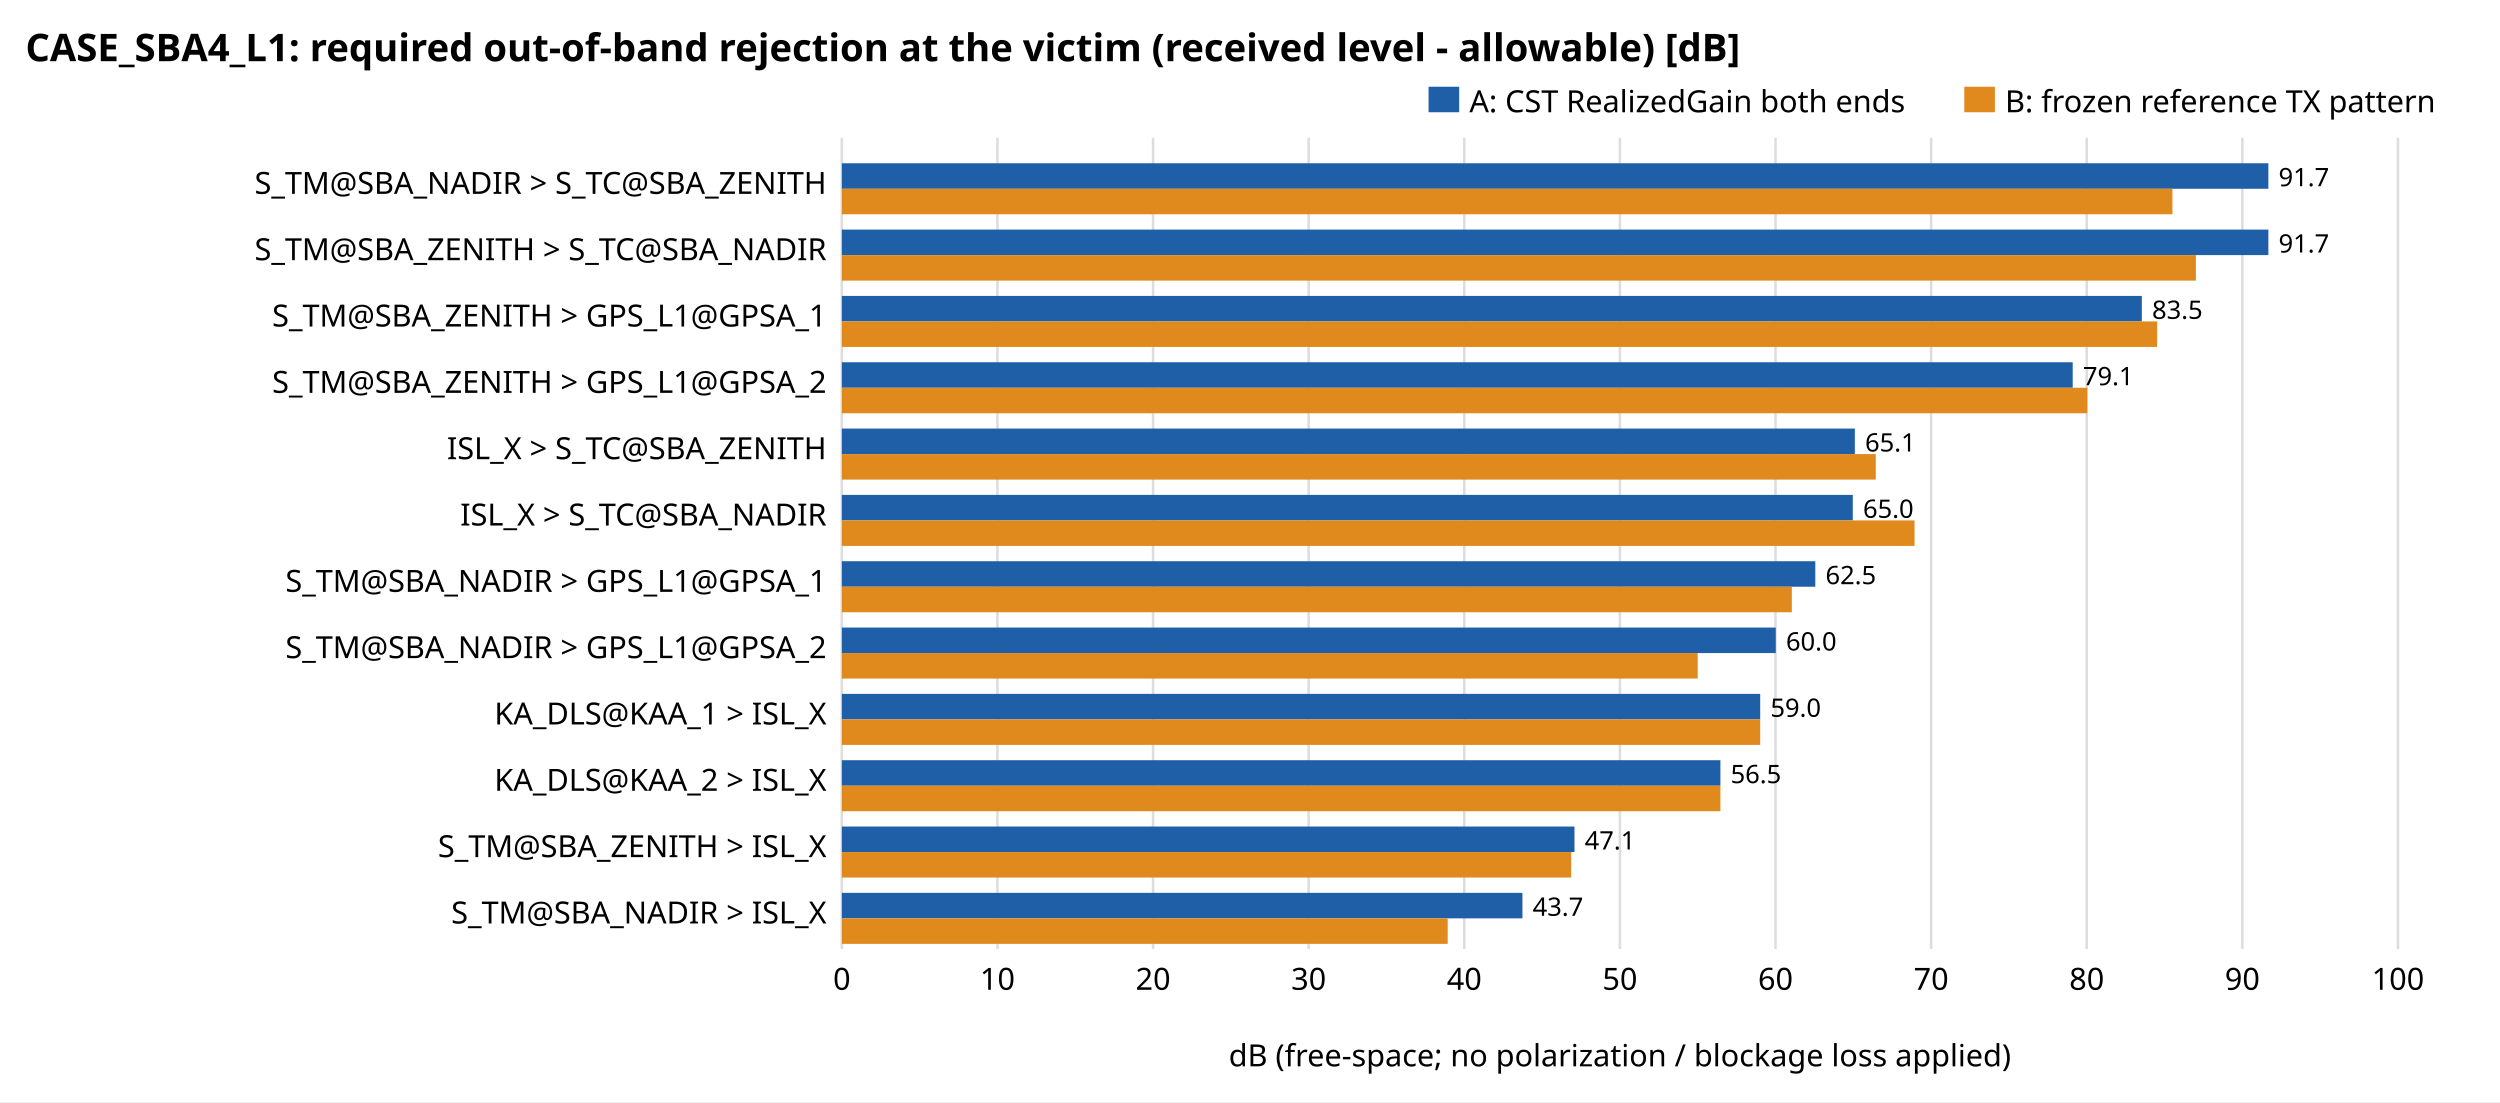
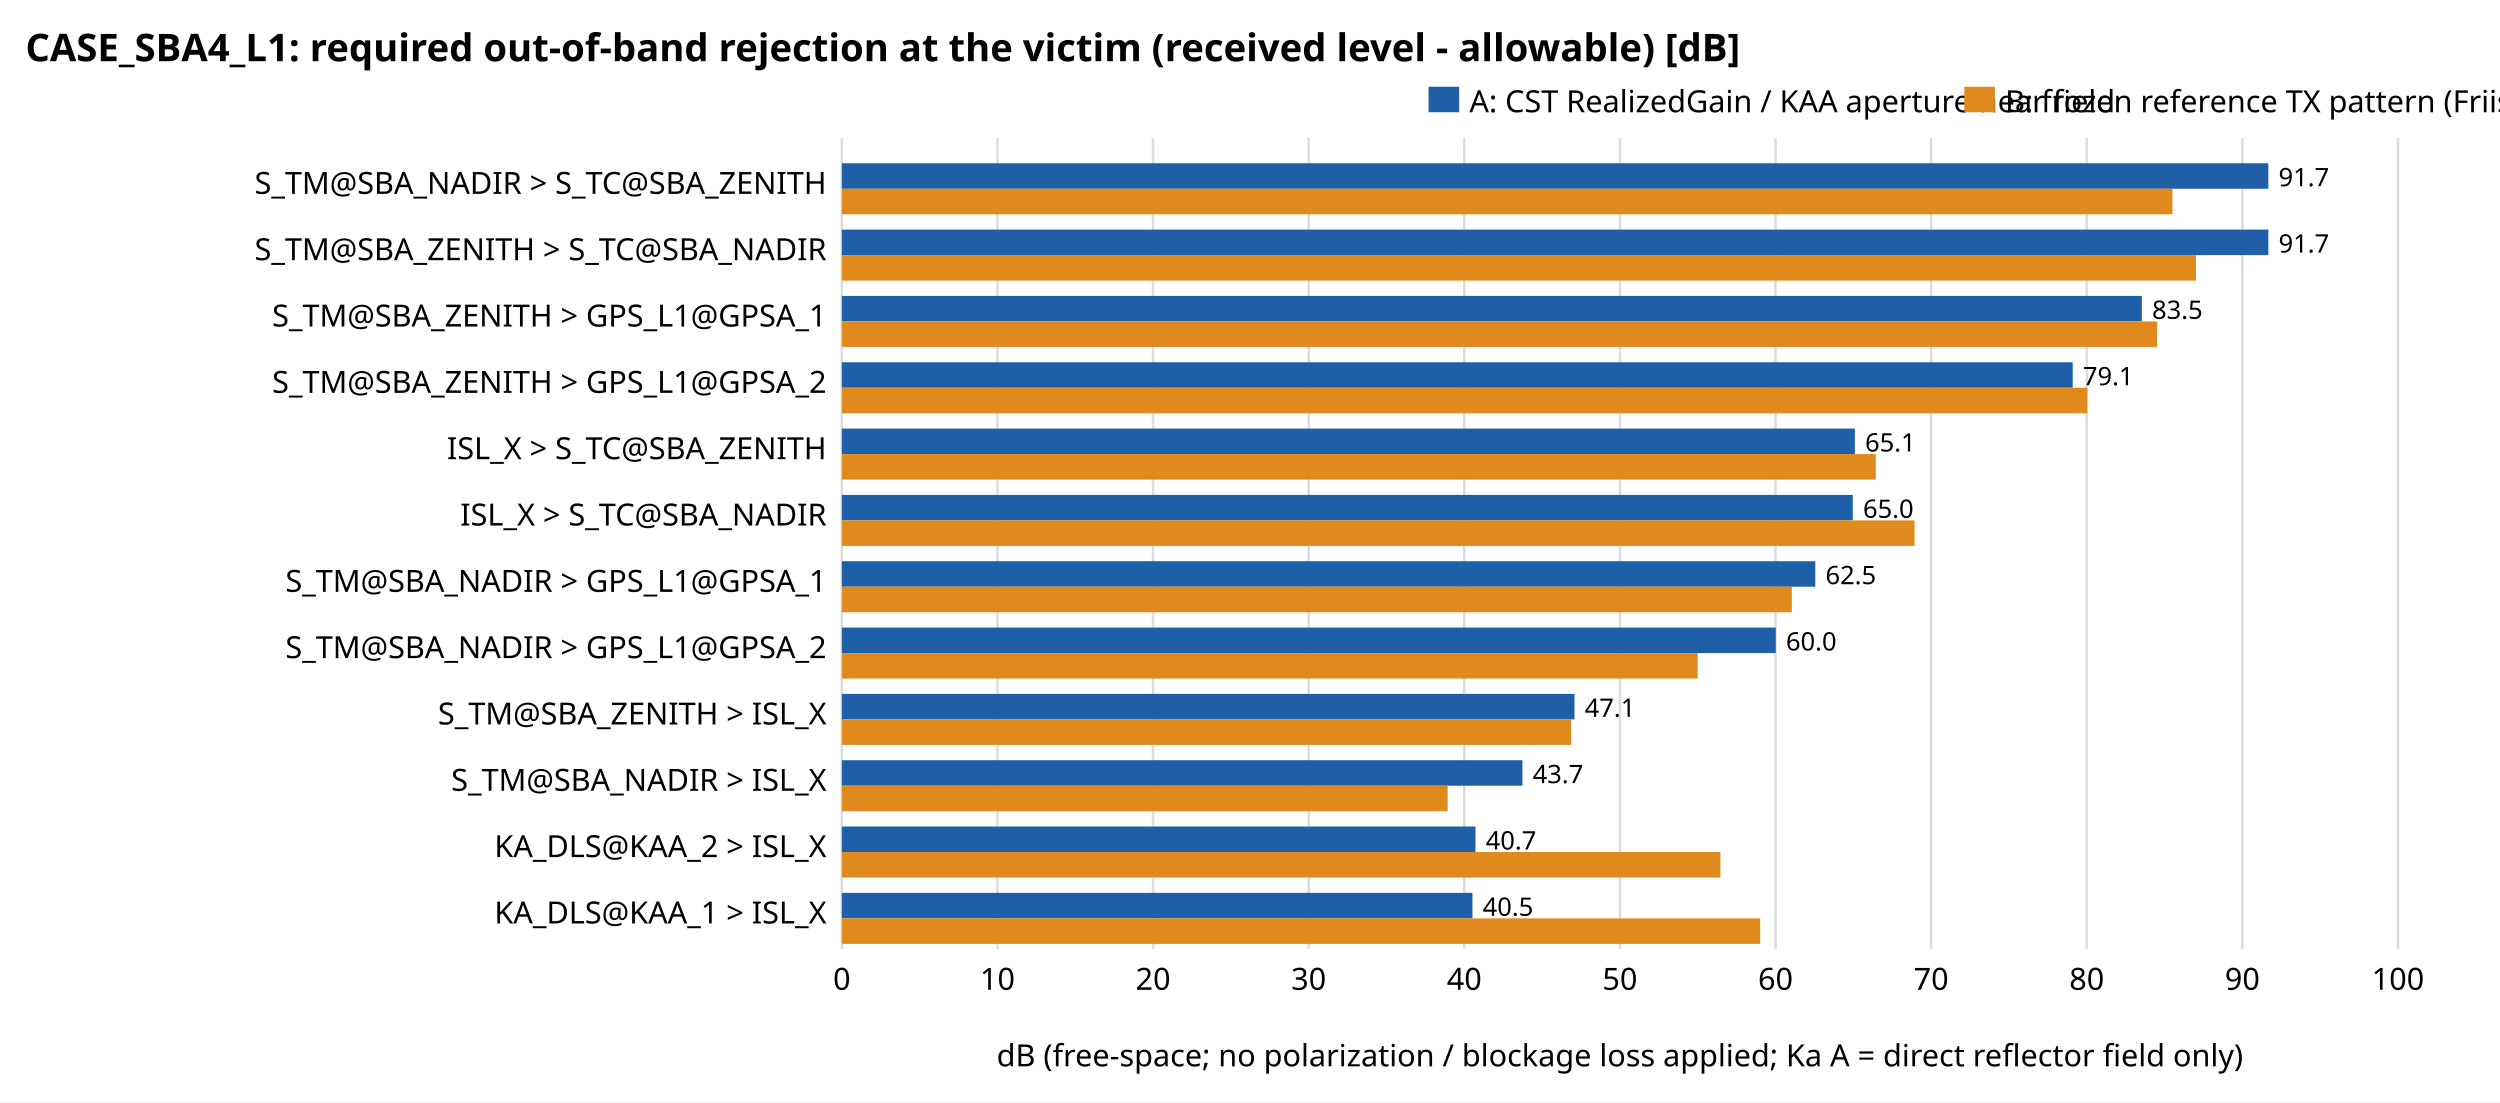
<svg xmlns="http://www.w3.org/2000/svg" width="980" height="432" font-family="sans-serif" font-size="12">
  <rect width="100%" height="100%" fill="white" />
  <text x="10" y="24" font-size="15" font-weight="bold">CASE_SBA4_L1: required out-of-band rejection at the victim (received level - allowable) [dB]</text>
  <line x1="330.0" y1="54" x2="330.0" y2="372" stroke="#ddd" />
  <text x="330.0" y="388" text-anchor="middle">0</text>
  <line x1="391.0" y1="54" x2="391.0" y2="372" stroke="#ddd" />
  <text x="391.0" y="388" text-anchor="middle">10</text>
  <line x1="452.0" y1="54" x2="452.0" y2="372" stroke="#ddd" />
  <text x="452.0" y="388" text-anchor="middle">20</text>
  <line x1="513.0" y1="54" x2="513.0" y2="372" stroke="#ddd" />
  <text x="513.0" y="388" text-anchor="middle">30</text>
  <line x1="574.0" y1="54" x2="574.0" y2="372" stroke="#ddd" />
  <text x="574.0" y="388" text-anchor="middle">40</text>
  <line x1="635.0" y1="54" x2="635.0" y2="372" stroke="#ddd" />
  <text x="635.0" y="388" text-anchor="middle">50</text>
  <line x1="696.0" y1="54" x2="696.0" y2="372" stroke="#ddd" />
  <text x="696.0" y="388" text-anchor="middle">60</text>
  <line x1="757.0" y1="54" x2="757.0" y2="372" stroke="#ddd" />
  <text x="757.0" y="388" text-anchor="middle">70</text>
  <line x1="818.0" y1="54" x2="818.0" y2="372" stroke="#ddd" />
  <text x="818.0" y="388" text-anchor="middle">80</text>
  <line x1="879.0" y1="54" x2="879.0" y2="372" stroke="#ddd" />
  <text x="879.0" y="388" text-anchor="middle">90</text>
  <line x1="940.0" y1="54" x2="940.0" y2="372" stroke="#ddd" />
  <text x="940.0" y="388" text-anchor="middle">100</text>
  <text x="324" y="76" text-anchor="end">S_TM@SBA_NADIR &gt; S_TC@SBA_ZENITH</text>
-   <rect x="330" y="64" width="559.2" height="10" fill="#1f5fa8" />
-   <rect x="330" y="74" width="521.6" height="10" fill="#e08a1e" />
+   <rect x="330.0" y="64" width="559.2" height="10" fill="#1f5fa8" />
+   <rect x="330.0" y="74" width="521.6" height="10" fill="#e08a1e" />
  <text x="893.2" y="73" font-size="10">91.7</text>
  <text x="324" y="102" text-anchor="end">S_TM@SBA_ZENITH &gt; S_TC@SBA_NADIR</text>
-   <rect x="330" y="90" width="559.2" height="10" fill="#1f5fa8" />
-   <rect x="330" y="100" width="530.8" height="10" fill="#e08a1e" />
+   <rect x="330.0" y="90" width="559.2" height="10" fill="#1f5fa8" />
+   <rect x="330.0" y="100" width="530.8" height="10" fill="#e08a1e" />
  <text x="893.2" y="99" font-size="10">91.7</text>
  <text x="324" y="128" text-anchor="end">S_TM@SBA_ZENITH &gt; GPS_L1@GPSA_1</text>
-   <rect x="330" y="116" width="509.6" height="10" fill="#1f5fa8" />
-   <rect x="330" y="126" width="515.6" height="10" fill="#e08a1e" />
+   <rect x="330.0" y="116" width="509.6" height="10" fill="#1f5fa8" />
+   <rect x="330.0" y="126" width="515.6" height="10" fill="#e08a1e" />
  <text x="843.6" y="125" font-size="10">83.5</text>
  <text x="324" y="154" text-anchor="end">S_TM@SBA_ZENITH &gt; GPS_L1@GPSA_2</text>
-   <rect x="330" y="142" width="482.5" height="10" fill="#1f5fa8" />
-   <rect x="330" y="152" width="488.2" height="10" fill="#e08a1e" />
+   <rect x="330.0" y="142" width="482.5" height="10" fill="#1f5fa8" />
+   <rect x="330.0" y="152" width="488.2" height="10" fill="#e08a1e" />
  <text x="816.5" y="151" font-size="10">79.1</text>
  <text x="324" y="180" text-anchor="end">ISL_X &gt; S_TC@SBA_ZENITH</text>
-   <rect x="330" y="168" width="397.1" height="10" fill="#1f5fa8" />
-   <rect x="330" y="178" width="405.3" height="10" fill="#e08a1e" />
+   <rect x="330.0" y="168" width="397.1" height="10" fill="#1f5fa8" />
+   <rect x="330.0" y="178" width="405.3" height="10" fill="#e08a1e" />
  <text x="731.1" y="177" font-size="10">65.1</text>
  <text x="324" y="206" text-anchor="end">ISL_X &gt; S_TC@SBA_NADIR</text>
-   <rect x="330" y="194" width="396.3" height="10" fill="#1f5fa8" />
-   <rect x="330" y="204" width="420.5" height="10" fill="#e08a1e" />
+   <rect x="330.0" y="194" width="396.3" height="10" fill="#1f5fa8" />
+   <rect x="330.0" y="204" width="420.5" height="10" fill="#e08a1e" />
  <text x="730.3" y="203" font-size="10">65.0</text>
  <text x="324" y="232" text-anchor="end">S_TM@SBA_NADIR &gt; GPS_L1@GPSA_1</text>
-   <rect x="330" y="220" width="381.6" height="10" fill="#1f5fa8" />
-   <rect x="330" y="230" width="372.4" height="10" fill="#e08a1e" />
+   <rect x="330.0" y="220" width="381.6" height="10" fill="#1f5fa8" />
+   <rect x="330.0" y="230" width="372.4" height="10" fill="#e08a1e" />
  <text x="715.6" y="229" font-size="10">62.5</text>
  <text x="324" y="258" text-anchor="end">S_TM@SBA_NADIR &gt; GPS_L1@GPSA_2</text>
-   <rect x="330" y="246" width="366.1" height="10" fill="#1f5fa8" />
-   <rect x="330" y="256" width="335.5" height="10" fill="#e08a1e" />
+   <rect x="330.0" y="246" width="366.1" height="10" fill="#1f5fa8" />
+   <rect x="330.0" y="256" width="335.5" height="10" fill="#e08a1e" />
  <text x="700.1" y="255" font-size="10">60.0</text>
-   <text x="324" y="284" text-anchor="end">KA_DLS@KAA_1 &gt; ISL_X</text>
-   <rect x="330" y="272" width="360.0" height="10" fill="#1f5fa8" />
-   <rect x="330" y="282" width="360.0" height="10" fill="#e08a1e" />
-   <text x="694.0" y="281" font-size="10">59.0</text>
-   <text x="324" y="310" text-anchor="end">KA_DLS@KAA_2 &gt; ISL_X</text>
-   <rect x="330" y="298" width="344.4" height="10" fill="#1f5fa8" />
-   <rect x="330" y="308" width="344.4" height="10" fill="#e08a1e" />
-   <text x="678.4" y="307" font-size="10">56.5</text>
-   <text x="324" y="336" text-anchor="end">S_TM@SBA_ZENITH &gt; ISL_X</text>
-   <rect x="330" y="324" width="287.2" height="10" fill="#1f5fa8" />
-   <rect x="330" y="334" width="285.9" height="10" fill="#e08a1e" />
-   <text x="621.2" y="333" font-size="10">47.1</text>
-   <text x="324" y="362" text-anchor="end">S_TM@SBA_NADIR &gt; ISL_X</text>
-   <rect x="330" y="350" width="266.8" height="10" fill="#1f5fa8" />
-   <rect x="330" y="360" width="237.5" height="10" fill="#e08a1e" />
-   <text x="600.8" y="359" font-size="10">43.7</text>
-   <text x="635" y="418" text-anchor="middle">dB (free-space; no polarization / blockage loss applied)</text>
+   <text x="324" y="284" text-anchor="end">S_TM@SBA_ZENITH &gt; ISL_X</text>
+   <rect x="330.0" y="272" width="287.2" height="10" fill="#1f5fa8" />
+   <rect x="330.0" y="282" width="285.9" height="10" fill="#e08a1e" />
+   <text x="621.2" y="281" font-size="10">47.1</text>
+   <text x="324" y="310" text-anchor="end">S_TM@SBA_NADIR &gt; ISL_X</text>
+   <rect x="330.0" y="298" width="266.8" height="10" fill="#1f5fa8" />
+   <rect x="330.0" y="308" width="237.5" height="10" fill="#e08a1e" />
+   <text x="600.8" y="307" font-size="10">43.7</text>
+   <text x="324" y="336" text-anchor="end">KA_DLS@KAA_2 &gt; ISL_X</text>
+   <rect x="330.0" y="324" width="248.4" height="10" fill="#1f5fa8" />
+   <rect x="330.0" y="334" width="344.4" height="10" fill="#e08a1e" />
+   <text x="582.4" y="333" font-size="10">40.7</text>
+   <text x="324" y="362" text-anchor="end">KA_DLS@KAA_1 &gt; ISL_X</text>
+   <rect x="330.0" y="350" width="247.2" height="10" fill="#1f5fa8" />
+   <rect x="330.0" y="360" width="360.0" height="10" fill="#e08a1e" />
+   <text x="581.2" y="359" font-size="10">40.5</text>
+   <text x="635" y="418" text-anchor="middle">dB (free-space; no polarization / blockage loss applied; Ka A = direct reflector field only)</text>
  <rect x="560" y="34" width="12" height="10" fill="#1f5fa8" />
-   <text x="576" y="44">A: CST RealizedGain both ends</text>
+   <text x="576" y="44">A: CST RealizedGain / KAA aperture near field</text>
  <rect x="770" y="34" width="12" height="10" fill="#e08a1e" />
-   <text x="786" y="44">B: frozen reference TX pattern</text>
+   <text x="786" y="44">B: frozen reference TX pattern (Friis)</text>
</svg>
